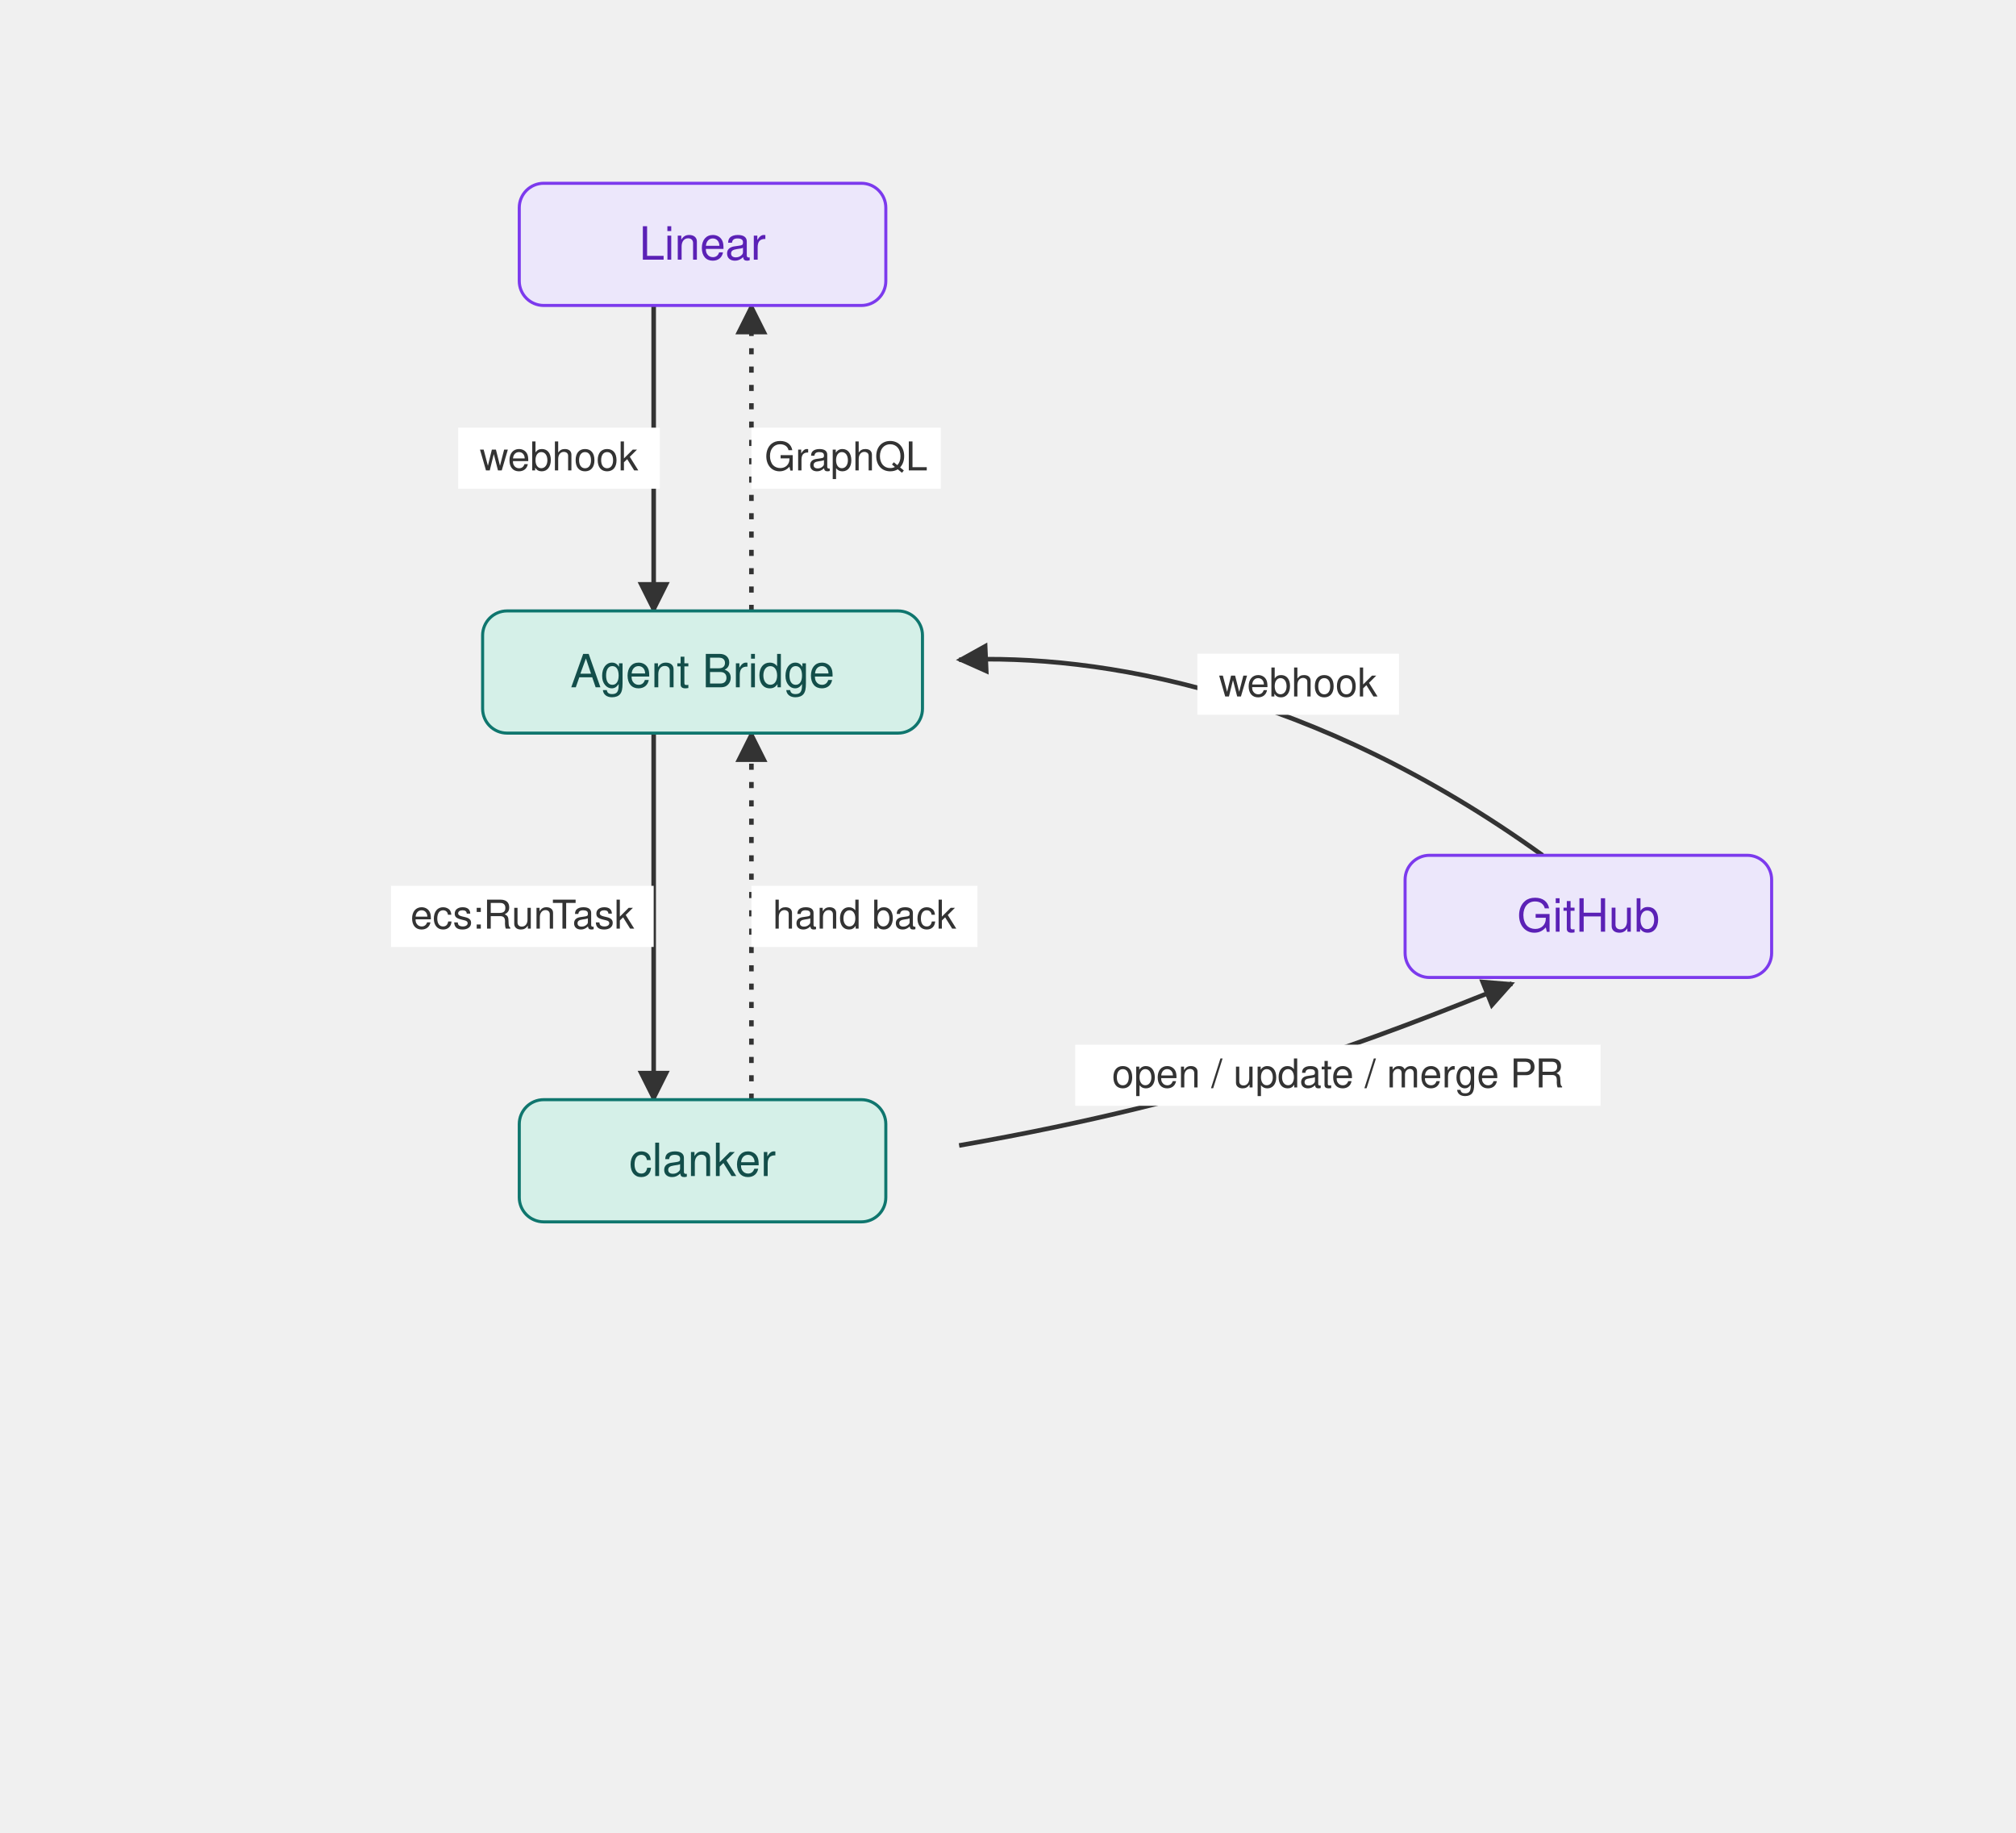
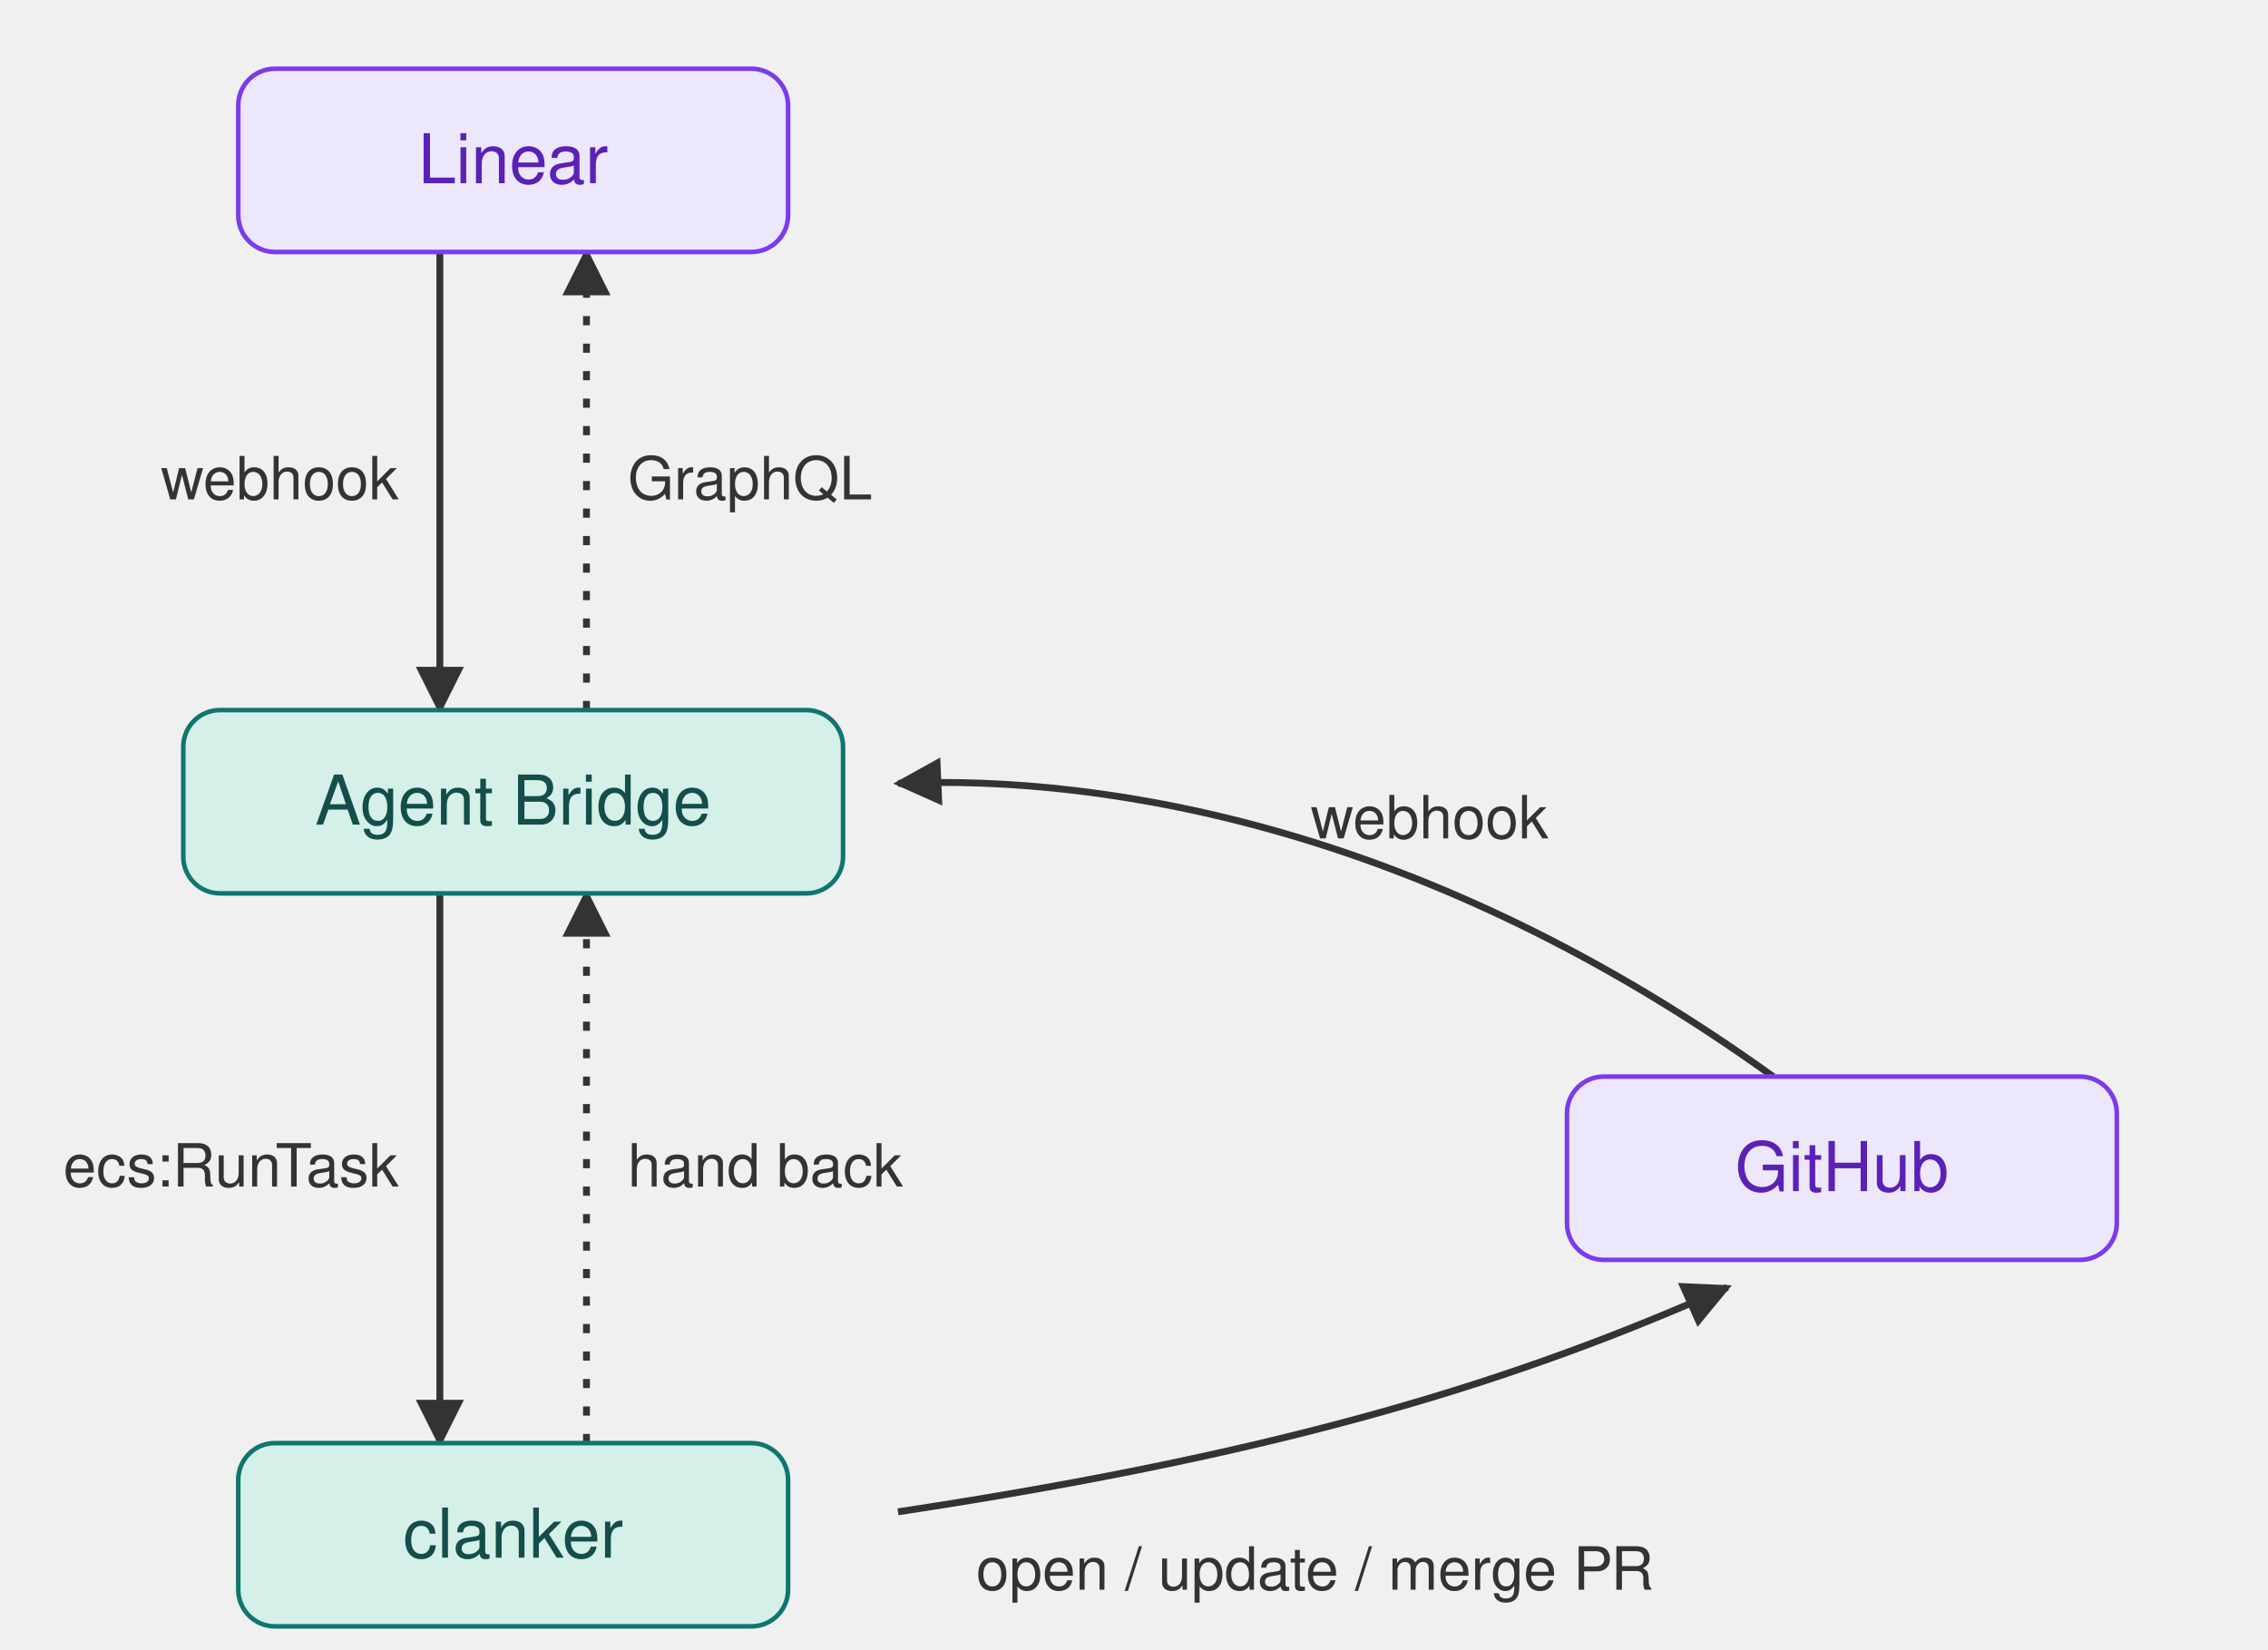
- <svg xmlns="http://www.w3.org/2000/svg" viewBox="0 0 660 600" font-family="-apple-system, BlinkMacSystemFont, 'Segoe UI', Helvetica, Arial, sans-serif">
+ <svg xmlns="http://www.w3.org/2000/svg" viewBox="118 45 495 360" font-family="-apple-system, BlinkMacSystemFont, 'Segoe UI', Helvetica, Arial, sans-serif">
  <defs>
    <marker id="arrow" viewBox="0 0 10 10" refX="9" refY="5" markerWidth="7" markerHeight="7" orient="auto-start-reverse">
      <path d="M 0 0 L 10 5 L 0 10 z" fill="#333333" />
    </marker>
  </defs>
  <path d="M 214 100 L 214 200" fill="none" stroke="#333333" stroke-width="1.5" marker-end="url(#arrow)" />
-   <rect x="150" y="140" width="66" height="20" fill="#ffffff" />
-   <text x="183" y="154" font-size="13" fill="#333333" text-anchor="middle">webhook</text>
+   <text x="205" y="154" font-size="13" fill="#333333" text-anchor="end">webhook</text>
  <path d="M 246 200 L 246 100" fill="none" stroke="#333333" stroke-width="1.5" stroke-dasharray="2 4" marker-end="url(#arrow)" />
-   <rect x="246" y="140" width="62" height="20" fill="#ffffff" />
-   <text x="277" y="154" font-size="13" fill="#333333" text-anchor="middle">GraphQL</text>
+   <text x="255" y="154" font-size="13" fill="#333333" text-anchor="start">GraphQL</text>
  <path d="M 214 240 L 214 360" fill="none" stroke="#333333" stroke-width="1.5" marker-end="url(#arrow)" />
-   <rect x="128" y="290" width="86" height="20" fill="#ffffff" />
-   <text x="171" y="304" font-size="13" fill="#333333" text-anchor="middle">ecs:RunTask</text>
+   <text x="205" y="304" font-size="13" fill="#333333" text-anchor="end">ecs:RunTask</text>
  <path d="M 246 360 L 246 240" fill="none" stroke="#333333" stroke-width="1.5" stroke-dasharray="2 4" marker-end="url(#arrow)" />
-   <rect x="246" y="290" width="74" height="20" fill="#ffffff" />
-   <text x="283" y="304" font-size="13" fill="#333333" text-anchor="middle">hand back</text>
-   <path d="M 314 375 C 400 360, 450 340, 495 322" fill="none" stroke="#333333" stroke-width="1.5" marker-end="url(#arrow)" />
-   <rect x="352" y="342" width="172" height="20" fill="#ffffff" />
-   <text x="438" y="356" font-size="13" fill="#333333" text-anchor="middle">open / update / merge PR</text>
+   <text x="255" y="304" font-size="13" fill="#333333" text-anchor="start">hand back</text>
+   <path d="M 314 375 C 400 362, 450 346, 495 326" fill="none" stroke="#333333" stroke-width="1.5" marker-end="url(#arrow)" />
+   <text x="405" y="392" font-size="13" fill="#333333" text-anchor="middle">open / update / merge PR</text>
  <path d="M 505 280 C 430 226, 360 214, 314 216" fill="none" stroke="#333333" stroke-width="1.5" marker-end="url(#arrow)" />
-   <rect x="392" y="214" width="66" height="20" fill="#ffffff" />
-   <text x="425" y="228" font-size="13" fill="#333333" text-anchor="middle">webhook</text>
+   <text x="430" y="228" font-size="13" fill="#333333" text-anchor="middle">webhook</text>
  <rect x="170" y="60" width="120" height="40" rx="8" fill="#ece7fb" stroke="#7c3aed" stroke-width="1" />
  <text x="230" y="85" font-size="15" fill="#5b21b6" text-anchor="middle">Linear</text>
  <rect x="158" y="200" width="144" height="40" rx="8" fill="#d5f0e8" stroke="#0f766e" stroke-width="1" />
  <text x="230" y="225" font-size="15" fill="#134e4a" text-anchor="middle">Agent Bridge</text>
  <rect x="170" y="360" width="120" height="40" rx="8" fill="#d5f0e8" stroke="#0f766e" stroke-width="1" />
  <text x="230" y="385" font-size="15" fill="#134e4a" text-anchor="middle">clanker</text>
  <rect x="460" y="280" width="120" height="40" rx="8" fill="#ece7fb" stroke="#7c3aed" stroke-width="1" />
  <text x="520" y="305" font-size="15" fill="#5b21b6" text-anchor="middle">GitHub</text>
</svg>
